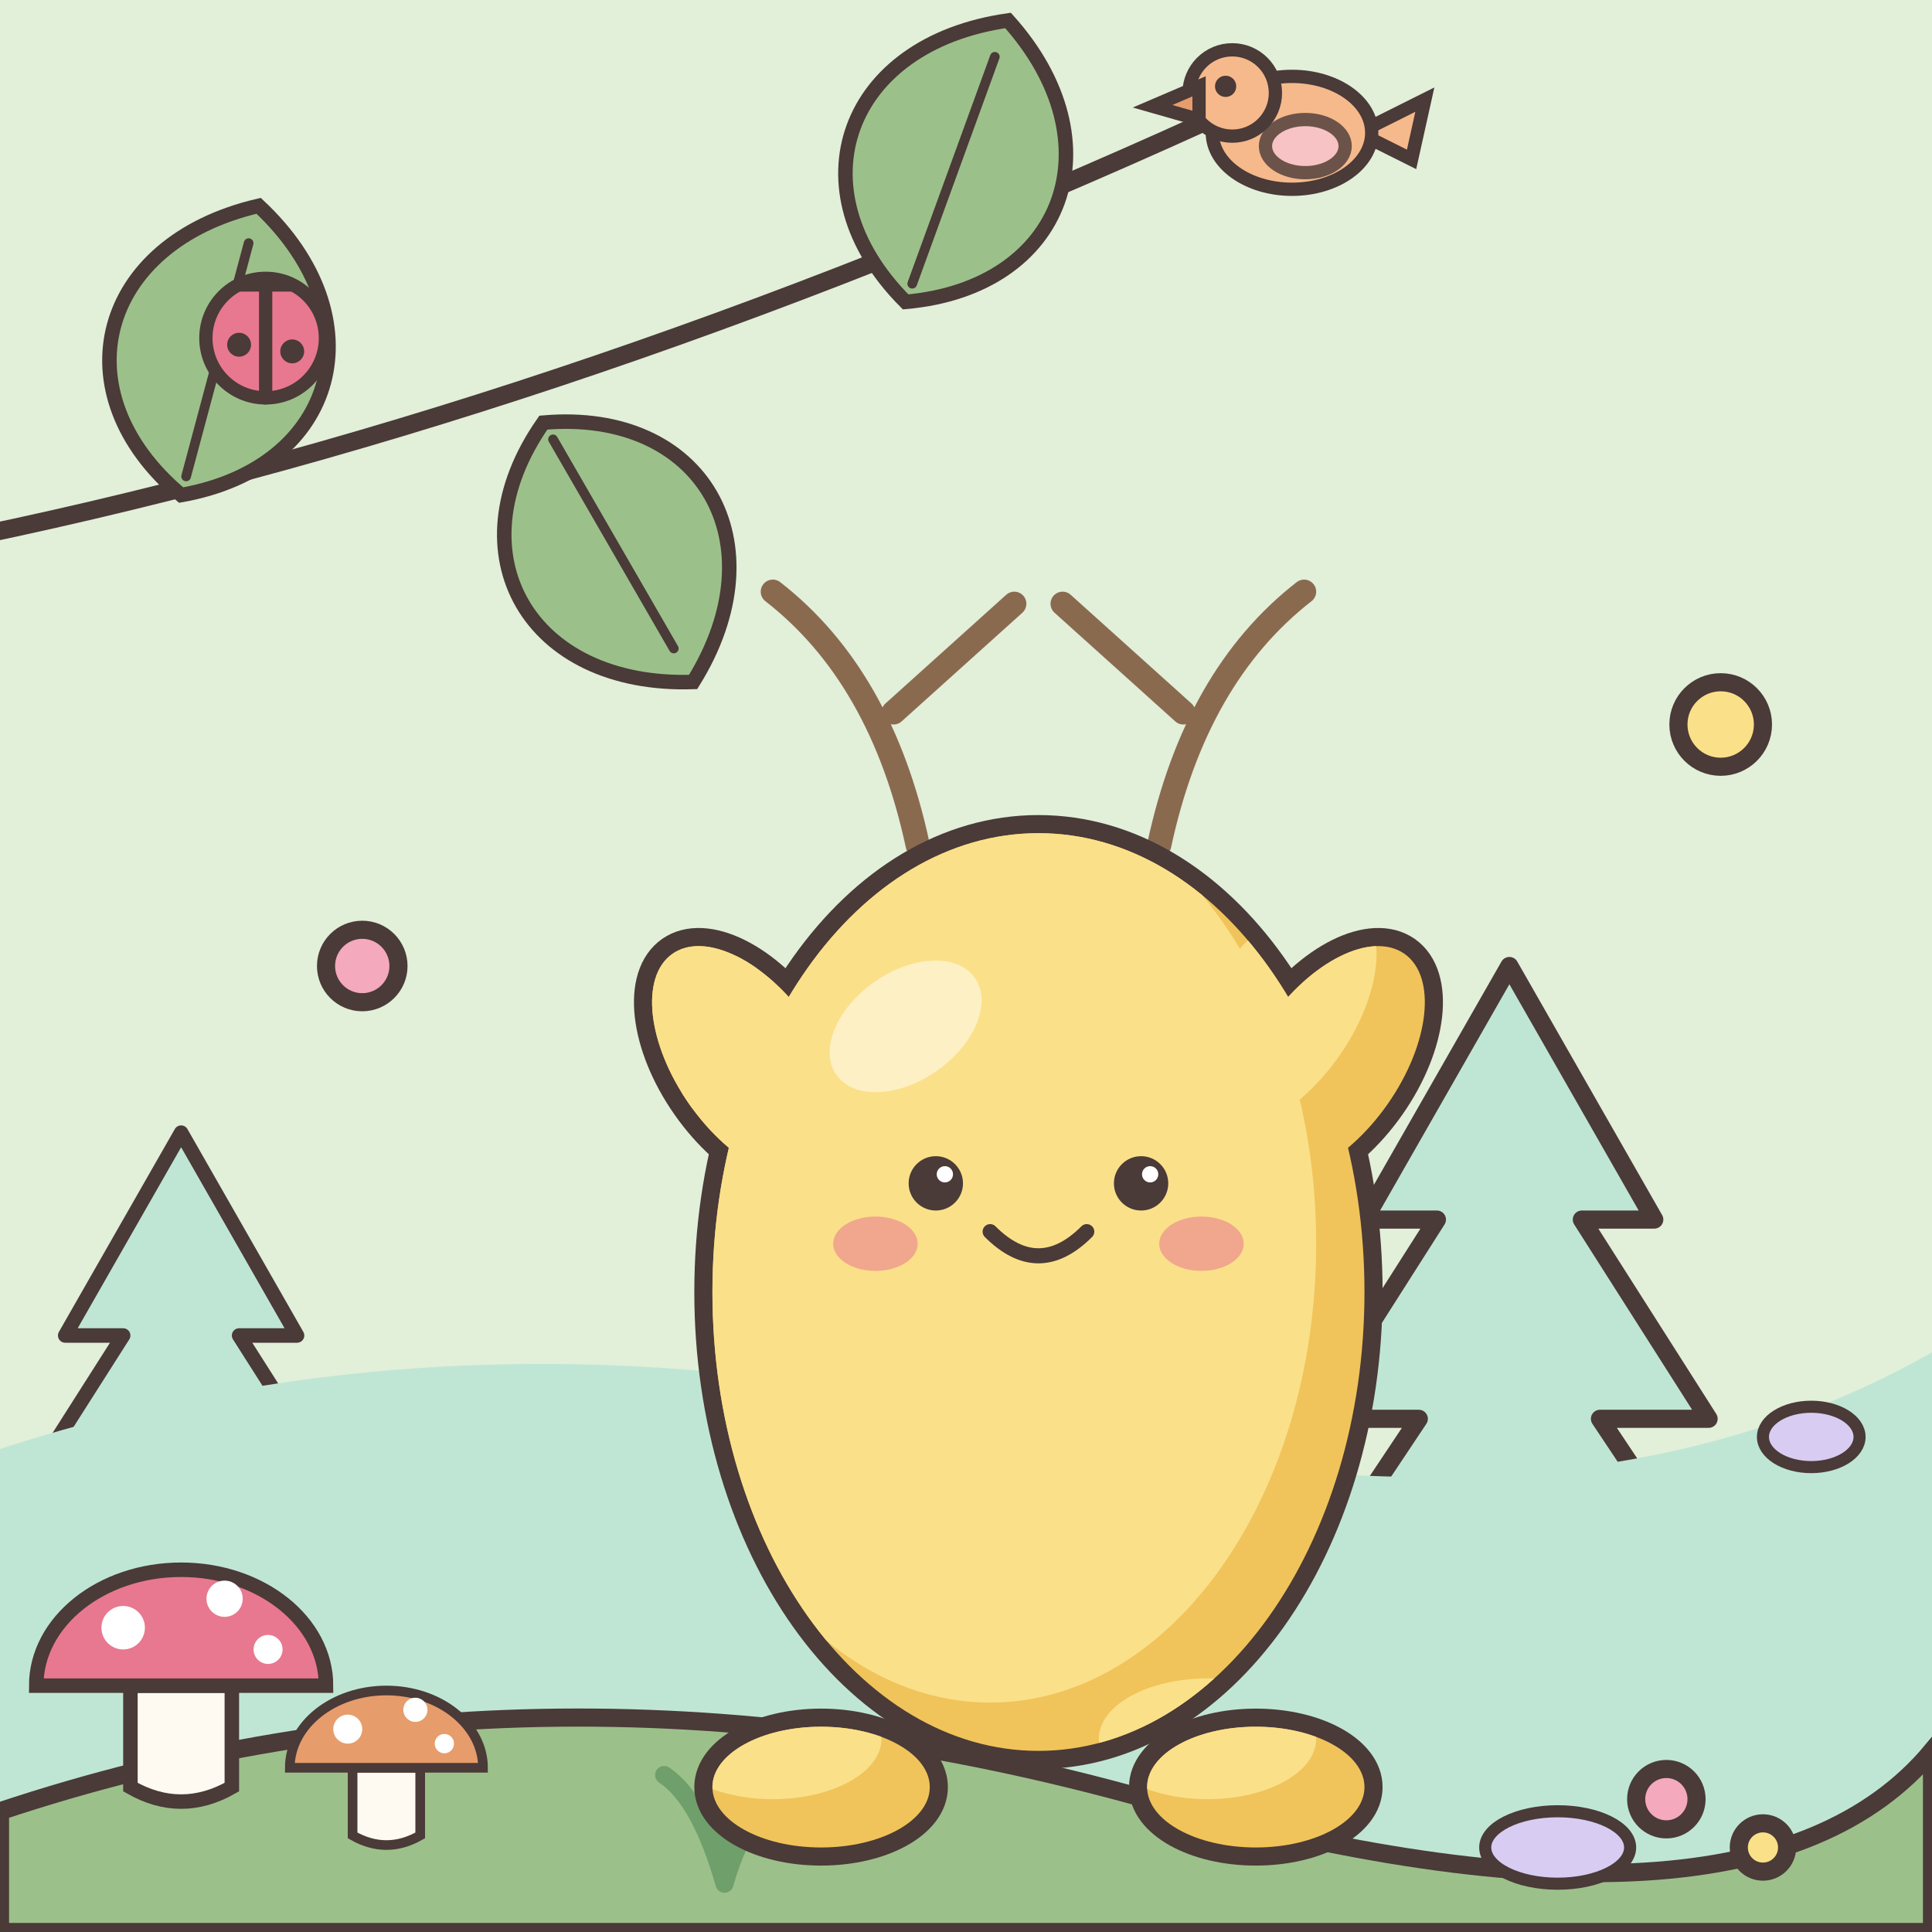
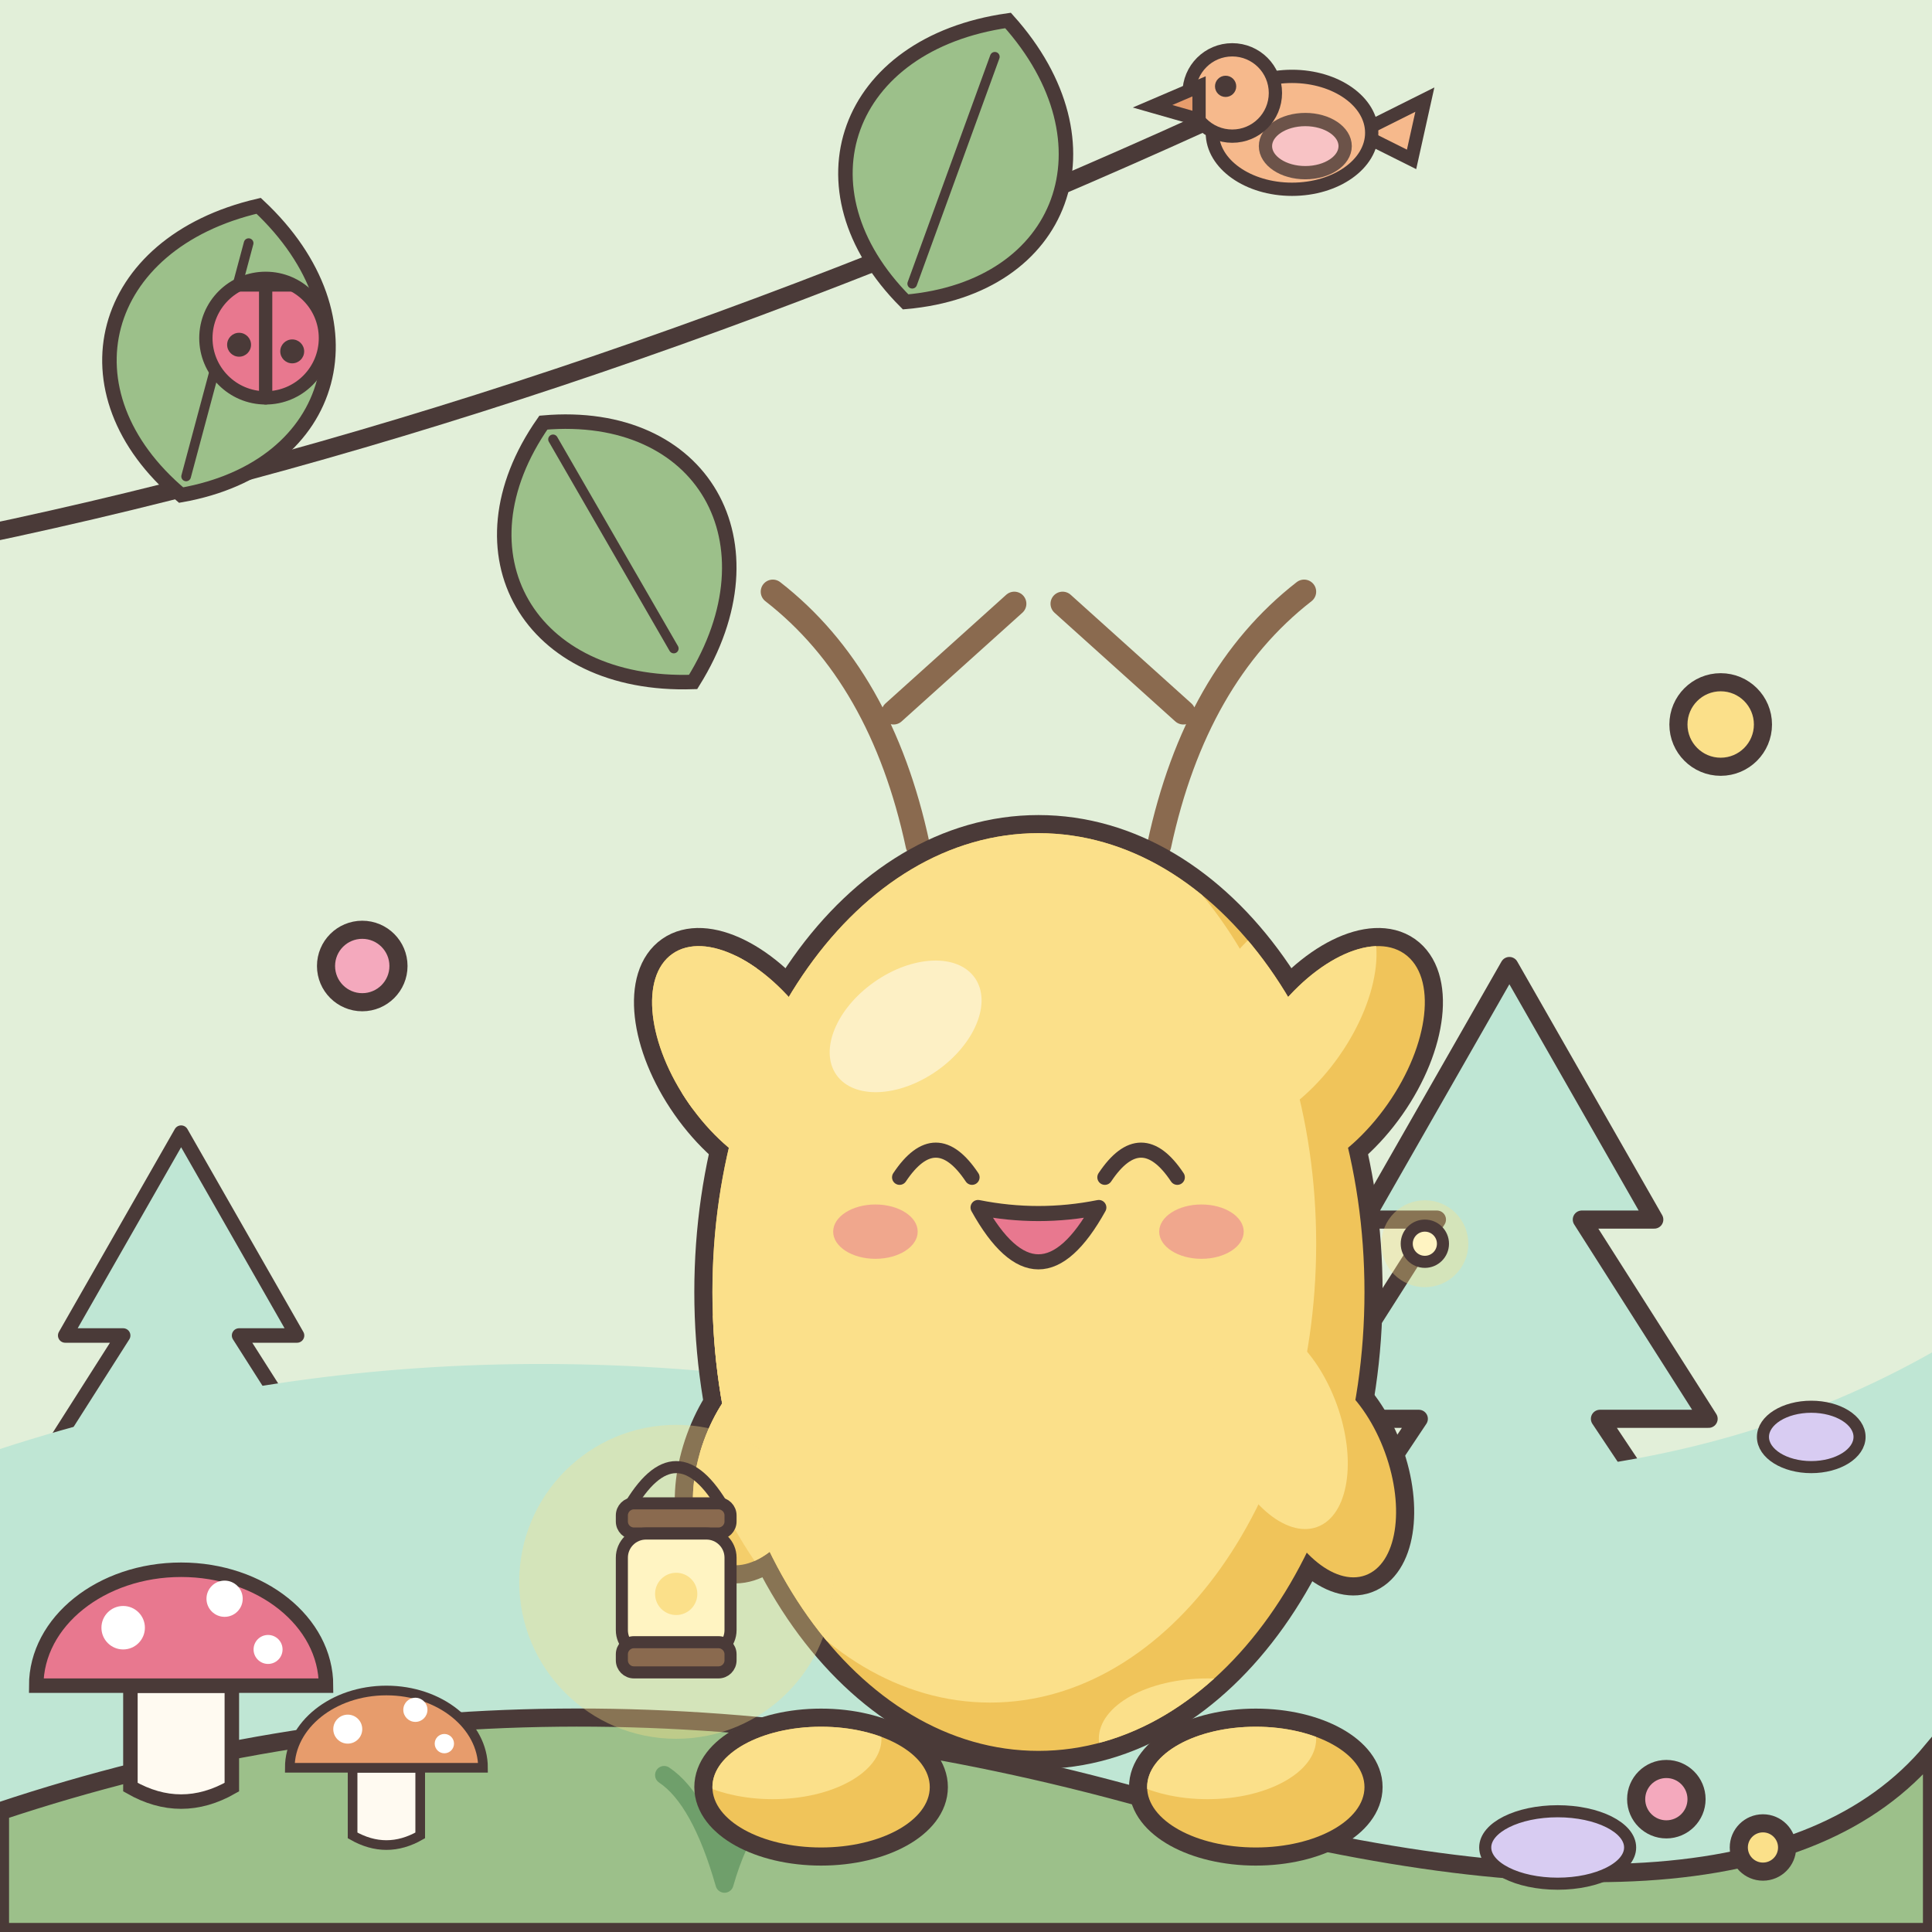
<svg xmlns="http://www.w3.org/2000/svg" width="320" height="320" viewBox="0 0 320 320">
  <rect width="320" height="320" fill="#e2efd9" />
  <g transform="translate(250 238) scale(1.5)">
    <rect x="-4" y="22" width="8" height="12" fill="#8a6a4f" stroke="#4a3a38" stroke-width="2" />
    <path d="M0 -52L-16 -24H-8L-22 -2H-10L-26 22H26L10 -2H22L8 -24H16Z" fill="#bfe6d4" stroke="#4a3a38" stroke-width="2" stroke-linejoin="round" />
  </g>
  <g transform="translate(30 250) scale(1.2)">
    <rect x="-4" y="22" width="8" height="12" fill="#8a6a4f" stroke="#4a3a38" stroke-width="2" />
    <path d="M0 -52L-16 -24H-8L-22 -2H-10L-26 22H26L10 -2H22L8 -24H16Z" fill="#bfe6d4" stroke="#4a3a38" stroke-width="2" stroke-linejoin="round" />
  </g>
  <path d="M0 240Q80 214 170 236T320 224V320H0Z" fill="#bfe6d4" />
  <path d="M-10 90Q90 70 200 20" fill="none" stroke="#4a3a38" stroke-width="3" stroke-linecap="round" stroke-linejoin="round" />
  <g transform="translate(30 82) rotate(-75) scale(0.8)">
    <path d="M0 0C14-30 46-30 62 0C46 30 14 30 0 0Z" fill="#9cc08a" stroke="#4a3a38" stroke-width="3" />
    <path d="M4 0H54" fill="none" stroke="#4a3a38" stroke-width="2" stroke-linecap="round" stroke-linejoin="round" />
  </g>
  <g transform="translate(90 70) rotate(60) scale(0.8)">
    <path d="M0 0C14-30 46-30 62 0C46 30 14 30 0 0Z" fill="#9cc08a" stroke="#4a3a38" stroke-width="3" />
    <path d="M4 0H54" fill="none" stroke="#4a3a38" stroke-width="2" stroke-linecap="round" stroke-linejoin="round" />
  </g>
  <g transform="translate(150 50) rotate(-70) scale(0.8)">
    <path d="M0 0C14-30 46-30 62 0C46 30 14 30 0 0Z" fill="#9cc08a" stroke="#4a3a38" stroke-width="3" />
    <path d="M4 0H54" fill="none" stroke="#4a3a38" stroke-width="2" stroke-linecap="round" stroke-linejoin="round" />
  </g>
  <g transform="translate(44 56) scale(1.1)">
    <circle r="9" fill="#e8788f" stroke="#4a3a38" stroke-width="2" />
    <path d="M-6 -7a8 8 0 0 1 12 0Z" fill="#4a3a38" />
    <path d="M0 -7V9" fill="none" stroke="#4a3a38" stroke-width="2" stroke-linecap="round" stroke-linejoin="round" />
    <circle cx="-4" cy="1" r="1.8" fill="#4a3a38" />
    <circle cx="4" cy="2" r="1.8" fill="#4a3a38" />
  </g>
  <g transform="translate(214 22) scale(1.1)">
    <g transform="scale(-1 1)">
      <path d="M-10 0L-20 -5L-18 4Z" fill="#f6b98c" stroke="#4a3a38" stroke-width="2" />
      <ellipse rx="12" ry="8.5" fill="#f6b98c" stroke="#4a3a38" stroke-width="2" />
      <circle cx="9" cy="-6" r="6.5" fill="#f6b98c" stroke="#4a3a38" stroke-width="2" />
      <path d="M14 -7L21 -4L14 -2Z" fill="#e79c6c" stroke="#4a3a38" stroke-width="2" />
      <ellipse cx="-2" cy="2" rx="6" ry="4" fill="#f9c6d3" stroke="#4a3a38" stroke-width="2" opacity=".8" />
      <circle cx="10" cy="-7" r="1.6" fill="#4a3a38" />
    </g>
  </g>
  <circle cx="285" cy="120" r="7" fill="#fbe08a" stroke="#4a3a38" stroke-width="3" />
  <circle cx="60" cy="160" r="6" fill="#f4a9bd" stroke="#4a3a38" stroke-width="3" />
  <path d="M0 300Q90 270 190 298T320 290V320H0Z" fill="#9cc08a" stroke="#4a3a38" stroke-width="3" />
  <g transform="translate(30 296) scale(1.2)">
    <path d="M-7 0V-14H7V0Q0 4 -7 0Z" fill="#fffaf1" stroke="#4a3a38" stroke-width="2" />
    <path d="M-20 -14A20 16 0 0 1 20 -14Z" fill="#e8788f" stroke="#4a3a38" stroke-width="2" />
    <circle cx="-8" cy="-22" r="3" fill="#fff" />
    <circle cx="6" cy="-26" r="2.5" fill="#fff" />
    <circle cx="12" cy="-19" r="2" fill="#fff" />
  </g>
  <g transform="translate(64 304) scale(0.8)">
    <path d="M-7 0V-14H7V0Q0 4 -7 0Z" fill="#fffaf1" stroke="#4a3a38" stroke-width="2" />
    <path d="M-20 -14A20 16 0 0 1 20 -14Z" fill="#e79c6c" stroke="#4a3a38" stroke-width="2" />
    <circle cx="-8" cy="-22" r="3" fill="#fff" />
    <circle cx="6" cy="-26" r="2.5" fill="#fff" />
    <circle cx="12" cy="-19" r="2" fill="#fff" />
  </g>
  <path d="M120 312q-4-14-10-18M120 312q0-18 2-24M120 312q4-14 12-16" fill="none" stroke="#6f9f6b" stroke-width="3" stroke-linecap="round" stroke-linejoin="round" />
  <path d="M152 140Q146 112 128 98M148 118L168 100M192 140Q198 112 216 98M196 118L176 100" fill="none" stroke="#8a6a4f" stroke-width="4" stroke-linecap="round" stroke-linejoin="round" />
  <g stroke="#4a3a38" stroke-width="6" stroke-linejoin="round" fill="#4a3a38">
    <ellipse cx="172" cy="214" rx="54" ry="76" />
    <ellipse cx="136" cy="296" rx="18" ry="10" />
    <ellipse cx="208" cy="296" rx="18" ry="10" />
    <ellipse cx="124" cy="176" rx="12" ry="22" transform="rotate(-35 124 176)" />
    <ellipse cx="220" cy="176" rx="12" ry="22" transform="rotate(35 220 176)" />
+     <ellipse cx="126" cy="242" rx="10" ry="18" transform="rotate(20 126 242)" />
+     <ellipse cx="220" cy="244" rx="10" ry="18" transform="rotate(-20 220 244)" />
  </g>
  <clipPath id="moss">
    <ellipse cx="172" cy="214" rx="54" ry="76" />
    <ellipse cx="136" cy="296" rx="18" ry="10" />
    <ellipse cx="208" cy="296" rx="18" ry="10" />
    <ellipse cx="124" cy="176" rx="12" ry="22" transform="rotate(-35 124 176)" />
    <ellipse cx="220" cy="176" rx="12" ry="22" transform="rotate(35 220 176)" />
+     <ellipse cx="126" cy="242" rx="10" ry="18" transform="rotate(20 126 242)" />
+     <ellipse cx="220" cy="244" rx="10" ry="18" transform="rotate(-20 220 244)" />
  </clipPath>
  <g clip-path="url(#moss)">
    <rect width="320" height="320" fill="#f0c45a" />
    <g transform="translate(-8 -8)" fill="#fbe08a">
      <ellipse cx="172" cy="214" rx="54" ry="76" />
      <ellipse cx="136" cy="296" rx="18" ry="10" />
      <ellipse cx="208" cy="296" rx="18" ry="10" />
      <ellipse cx="124" cy="176" rx="12" ry="22" transform="rotate(-35 124 176)" />
      <ellipse cx="220" cy="176" rx="12" ry="22" transform="rotate(35 220 176)" />
+       <ellipse cx="126" cy="242" rx="10" ry="18" transform="rotate(20 126 242)" />
+       <ellipse cx="220" cy="244" rx="10" ry="18" transform="rotate(-20 220 244)" />
    </g>
    <ellipse cx="150" cy="170" rx="14" ry="9" fill="#fff" opacity=".5" transform="rotate(-35 150 170)" />
  </g>
-   <circle cx="155" cy="196" r="4.5" fill="#4a3a38" />
-   <circle cx="156.5" cy="194.5" r="1.35" fill="#fff" />
-   <circle cx="189" cy="196" r="4.5" fill="#4a3a38" />
-   <circle cx="190.5" cy="194.5" r="1.35" fill="#fff" />
-   <ellipse cx="145" cy="206" rx="7" ry="4.5" fill="#e8788f" opacity=".55" />
-   <ellipse cx="199" cy="206" rx="7" ry="4.5" fill="#e8788f" opacity=".55" />
-   <path d="M164 204Q172 212 180 204" fill="none" stroke="#4a3a38" stroke-width="2.5" stroke-linecap="round" stroke-linejoin="round" />
+   <path d="M149 195Q155 186 161 195" fill="none" stroke="#4a3a38" stroke-width="2.5" stroke-linecap="round" stroke-linejoin="round" />
+   <path d="M183 195Q189 186 195 195" fill="none" stroke="#4a3a38" stroke-width="2.5" stroke-linecap="round" stroke-linejoin="round" />
+   <ellipse cx="145" cy="204" rx="7" ry="4.5" fill="#e8788f" opacity=".55" />
+   <ellipse cx="199" cy="204" rx="7" ry="4.5" fill="#e8788f" opacity=".55" />
+   <path d="M162 200Q172 202 182 200Q172 218 162 200Z" fill="#e8788f" stroke="#4a3a38" stroke-width="2.5" stroke-linejoin="round" />
+   <circle cx="112" cy="262" r="26" fill="#fbe08a" opacity=".35" />
+   <g transform="translate(112 262) scale(1)">
+     <path d="M-8 -12Q0 -26 8 -12" fill="none" stroke="#4a3a38" stroke-width="2" stroke-linecap="round" stroke-linejoin="round" />
+     <rect x="-9" y="-13" width="18" height="5" rx="2" fill="#8a6a4f" stroke="#4a3a38" stroke-width="2" />
+     <rect x="-9" y="-8" width="18" height="20" rx="4" fill="#fff4c2" stroke="#4a3a38" stroke-width="2" />
+     <rect x="-9" y="10" width="18" height="5" rx="2" fill="#8a6a4f" stroke="#4a3a38" stroke-width="2" />
+     <circle cy="2" r="3.5" fill="#fbe08a" />
+   </g>
+   <circle cx="236" cy="206" r="7.2" fill="#fbe08a" opacity=".35" />
+   <circle cx="236" cy="206" r="3" fill="#fff4c2" stroke="#4a3a38" stroke-width="2" />
  <circle cx="276" cy="298" r="5" fill="#f4a9bd" stroke="#4a3a38" stroke-width="3" />
  <circle cx="292" cy="306" r="4" fill="#fbe08a" stroke="#4a3a38" stroke-width="3" />
  <ellipse cx="258" cy="306" rx="12" ry="6" fill="#d8ccf2" stroke="#4a3a38" stroke-width="2" />
  <ellipse cx="300" cy="238" rx="8" ry="5" fill="#d8ccf2" stroke="#4a3a38" stroke-width="2" />
</svg>
